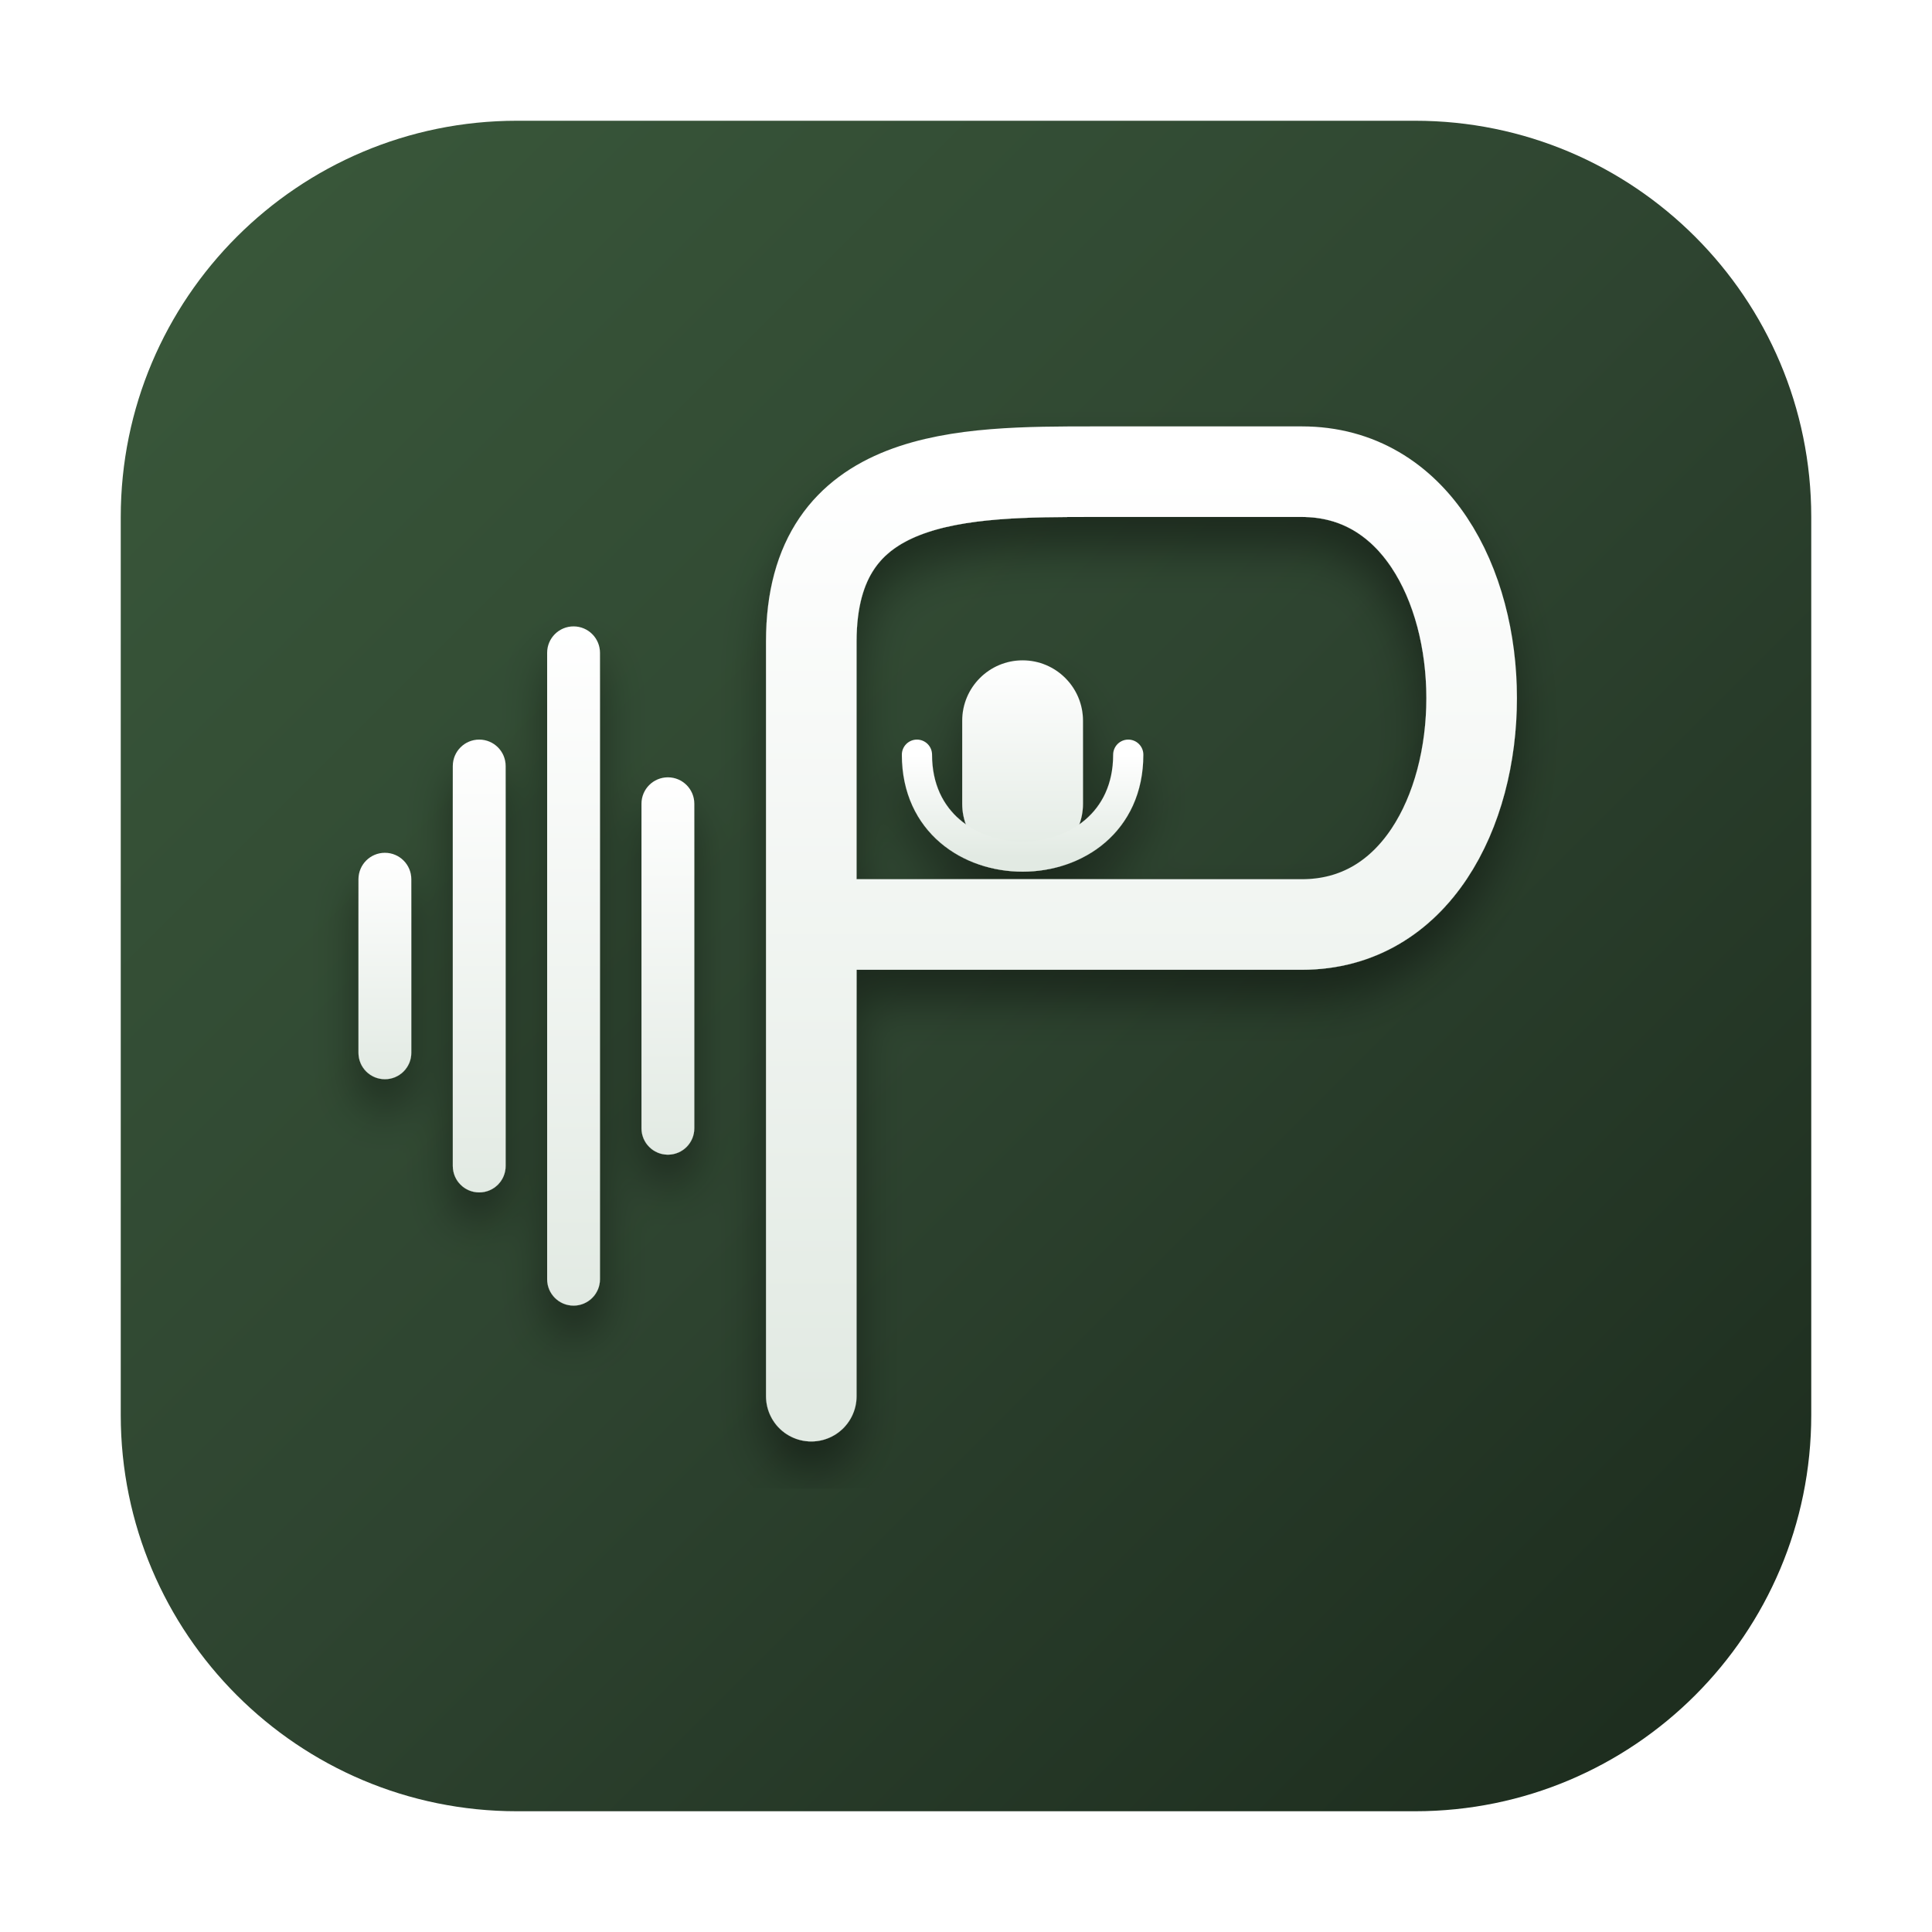
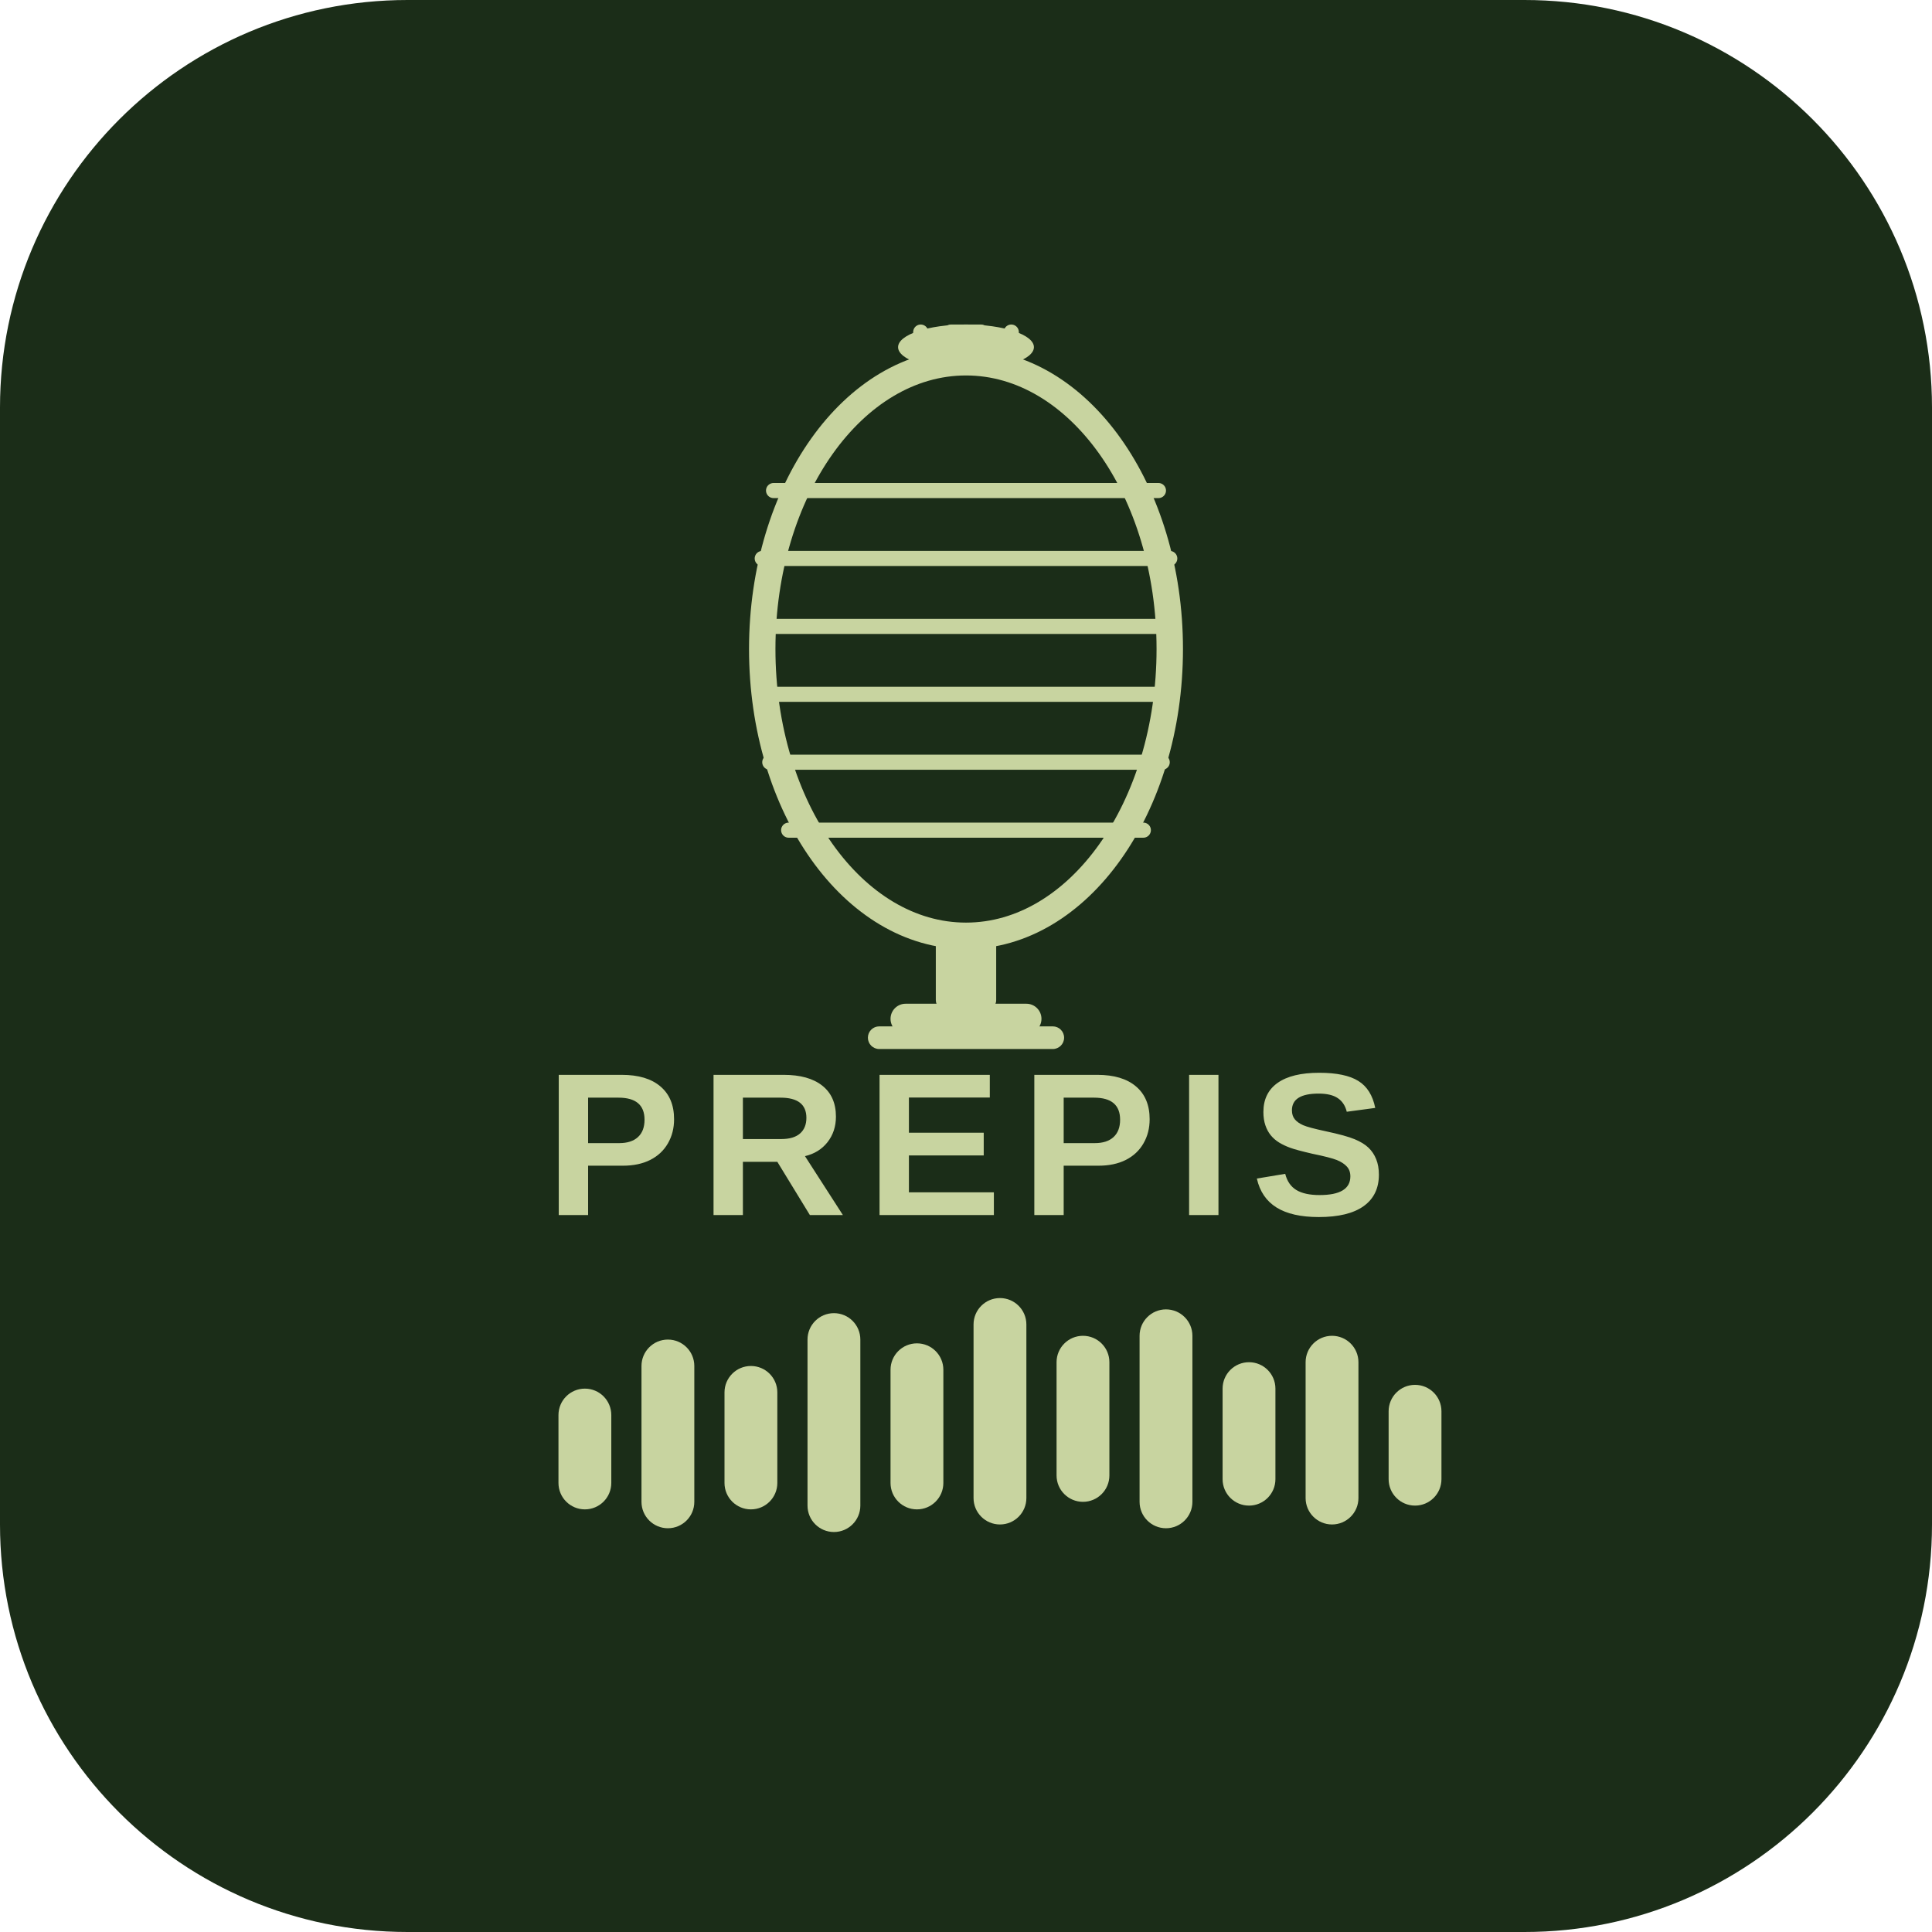
<svg xmlns="http://www.w3.org/2000/svg" viewBox="0 0 512 512" width="512" height="512">
-   <defs>
-     <linearGradient id="greenGrad" x1="0%" y1="0%" x2="100%" y2="100%">
-       <stop offset="0%" stop-color="#3a593b" />
-       <stop offset="50%" stop-color="#2e4430" />
-       <stop offset="100%" stop-color="#1b2a1c" />
-     </linearGradient>
-     <linearGradient id="silverGrad" x1="0%" y1="0%" x2="0%" y2="100%">
-       <stop offset="0%" stop-color="#ffffff" />
-       <stop offset="100%" stop-color="#e2eae3" />
-     </linearGradient>
-     <filter id="dropShadow" x="-10%" y="-10%" width="120%" height="120%">
-       <feDropShadow dx="0" dy="8" stdDeviation="6" flood-color="#000000" flood-opacity="0.4" />
-     </filter>
-   </defs>
-   <rect x="32" y="32" width="448" height="448" rx="105" fill="url(#greenGrad)" />
-   <g filter="url(#dropShadow)">
-     <g fill="url(#silverGrad)">
-       <rect x="95" y="226" width="14" height="60" rx="7" />
-       <rect x="120" y="196" width="14" height="120" rx="7" />
-       <rect x="145" y="166" width="14" height="180" rx="7" />
-       <rect x="170" y="206" width="14" height="100" rx="7" />
-     </g>
-     <path d="M 215 370 L 215 170 C 215 125, 255 125, 290 125 L 345 125 C 405 125, 405 245, 345 245 L 215 245" fill="none" stroke="url(#silverGrad)" stroke-width="24" stroke-linecap="round" stroke-linejoin="round" />
-     <g fill="url(#silverGrad)">
-       <rect x="255" y="175" width="32" height="54" rx="16" />
-       <path d="M 243 200 C 243 236, 299 236, 299 200" fill="none" stroke="url(#silverGrad)" stroke-width="8" stroke-linecap="round" />
-       <path d="M 271 230 L 271 255" stroke="url(#silverGrad)" stroke-width="8" stroke-linecap="round" />
-     </g>
-   </g>
+   <rect x="0" y="0" width="512" height="512" rx="108" fill="#1b2d18" />
+   <ellipse cx="256" cy="92" rx="18" ry="6" fill="#c8d4a0" />
+   <rect x="250" y="86" width="12" height="12" rx="2" fill="#c8d4a0" />
+   <line x1="244" y1="88" x2="244" y2="96" stroke="#c8d4a0" stroke-width="4" stroke-linecap="round" />
+   <line x1="268" y1="88" x2="268" y2="96" stroke="#c8d4a0" stroke-width="4" stroke-linecap="round" />
+   <ellipse cx="256" cy="172" rx="54" ry="76" fill="none" stroke="#c8d4a0" stroke-width="7" />
+   <line x1="205" y1="130" x2="307" y2="130" stroke="#c8d4a0" stroke-width="4" stroke-linecap="round" />
+   <line x1="202" y1="148" x2="310" y2="148" stroke="#c8d4a0" stroke-width="4" stroke-linecap="round" />
+   <line x1="202" y1="166" x2="310" y2="166" stroke="#c8d4a0" stroke-width="4" stroke-linecap="round" />
+   <line x1="202" y1="184" x2="310" y2="184" stroke="#c8d4a0" stroke-width="4" stroke-linecap="round" />
+   <line x1="204" y1="202" x2="308" y2="202" stroke="#c8d4a0" stroke-width="4" stroke-linecap="round" />
+   <line x1="209" y1="220" x2="303" y2="220" stroke="#c8d4a0" stroke-width="4" stroke-linecap="round" />
+   <rect x="248" y="246" width="16" height="22" rx="3" fill="#c8d4a0" />
+   <rect x="236" y="266" width="40" height="8" rx="4" fill="#c8d4a0" />
+   <rect x="230" y="272" width="52" height="6" rx="3" fill="#c8d4a0" />
+   <text x="256" y="322" font-family="'Arial Black', 'Arial Bold', Arial, sans-serif" font-size="54" font-weight="900" text-anchor="middle" letter-spacing="5" fill="#c8d4a0">PREPIS</text>
+   <rect x="148" y="368" width="14" height="32" rx="7" fill="#c8d4a0" />
+   <rect x="170" y="355" width="14" height="50" rx="7" fill="#c8d4a0" />
+   <rect x="192" y="362" width="14" height="38" rx="7" fill="#c8d4a0" />
+   <rect x="214" y="348" width="14" height="58" rx="7" fill="#c8d4a0" />
+   <rect x="236" y="356" width="14" height="44" rx="7" fill="#c8d4a0" />
+   <rect x="258" y="344" width="14" height="60" rx="7" fill="#c8d4a0" />
+   <rect x="280" y="354" width="14" height="44" rx="7" fill="#c8d4a0" />
+   <rect x="302" y="347" width="14" height="58" rx="7" fill="#c8d4a0" />
+   <rect x="324" y="361" width="14" height="38" rx="7" fill="#c8d4a0" />
+   <rect x="346" y="354" width="14" height="50" rx="7" fill="#c8d4a0" />
+   <rect x="368" y="367" width="14" height="32" rx="7" fill="#c8d4a0" />
</svg>
